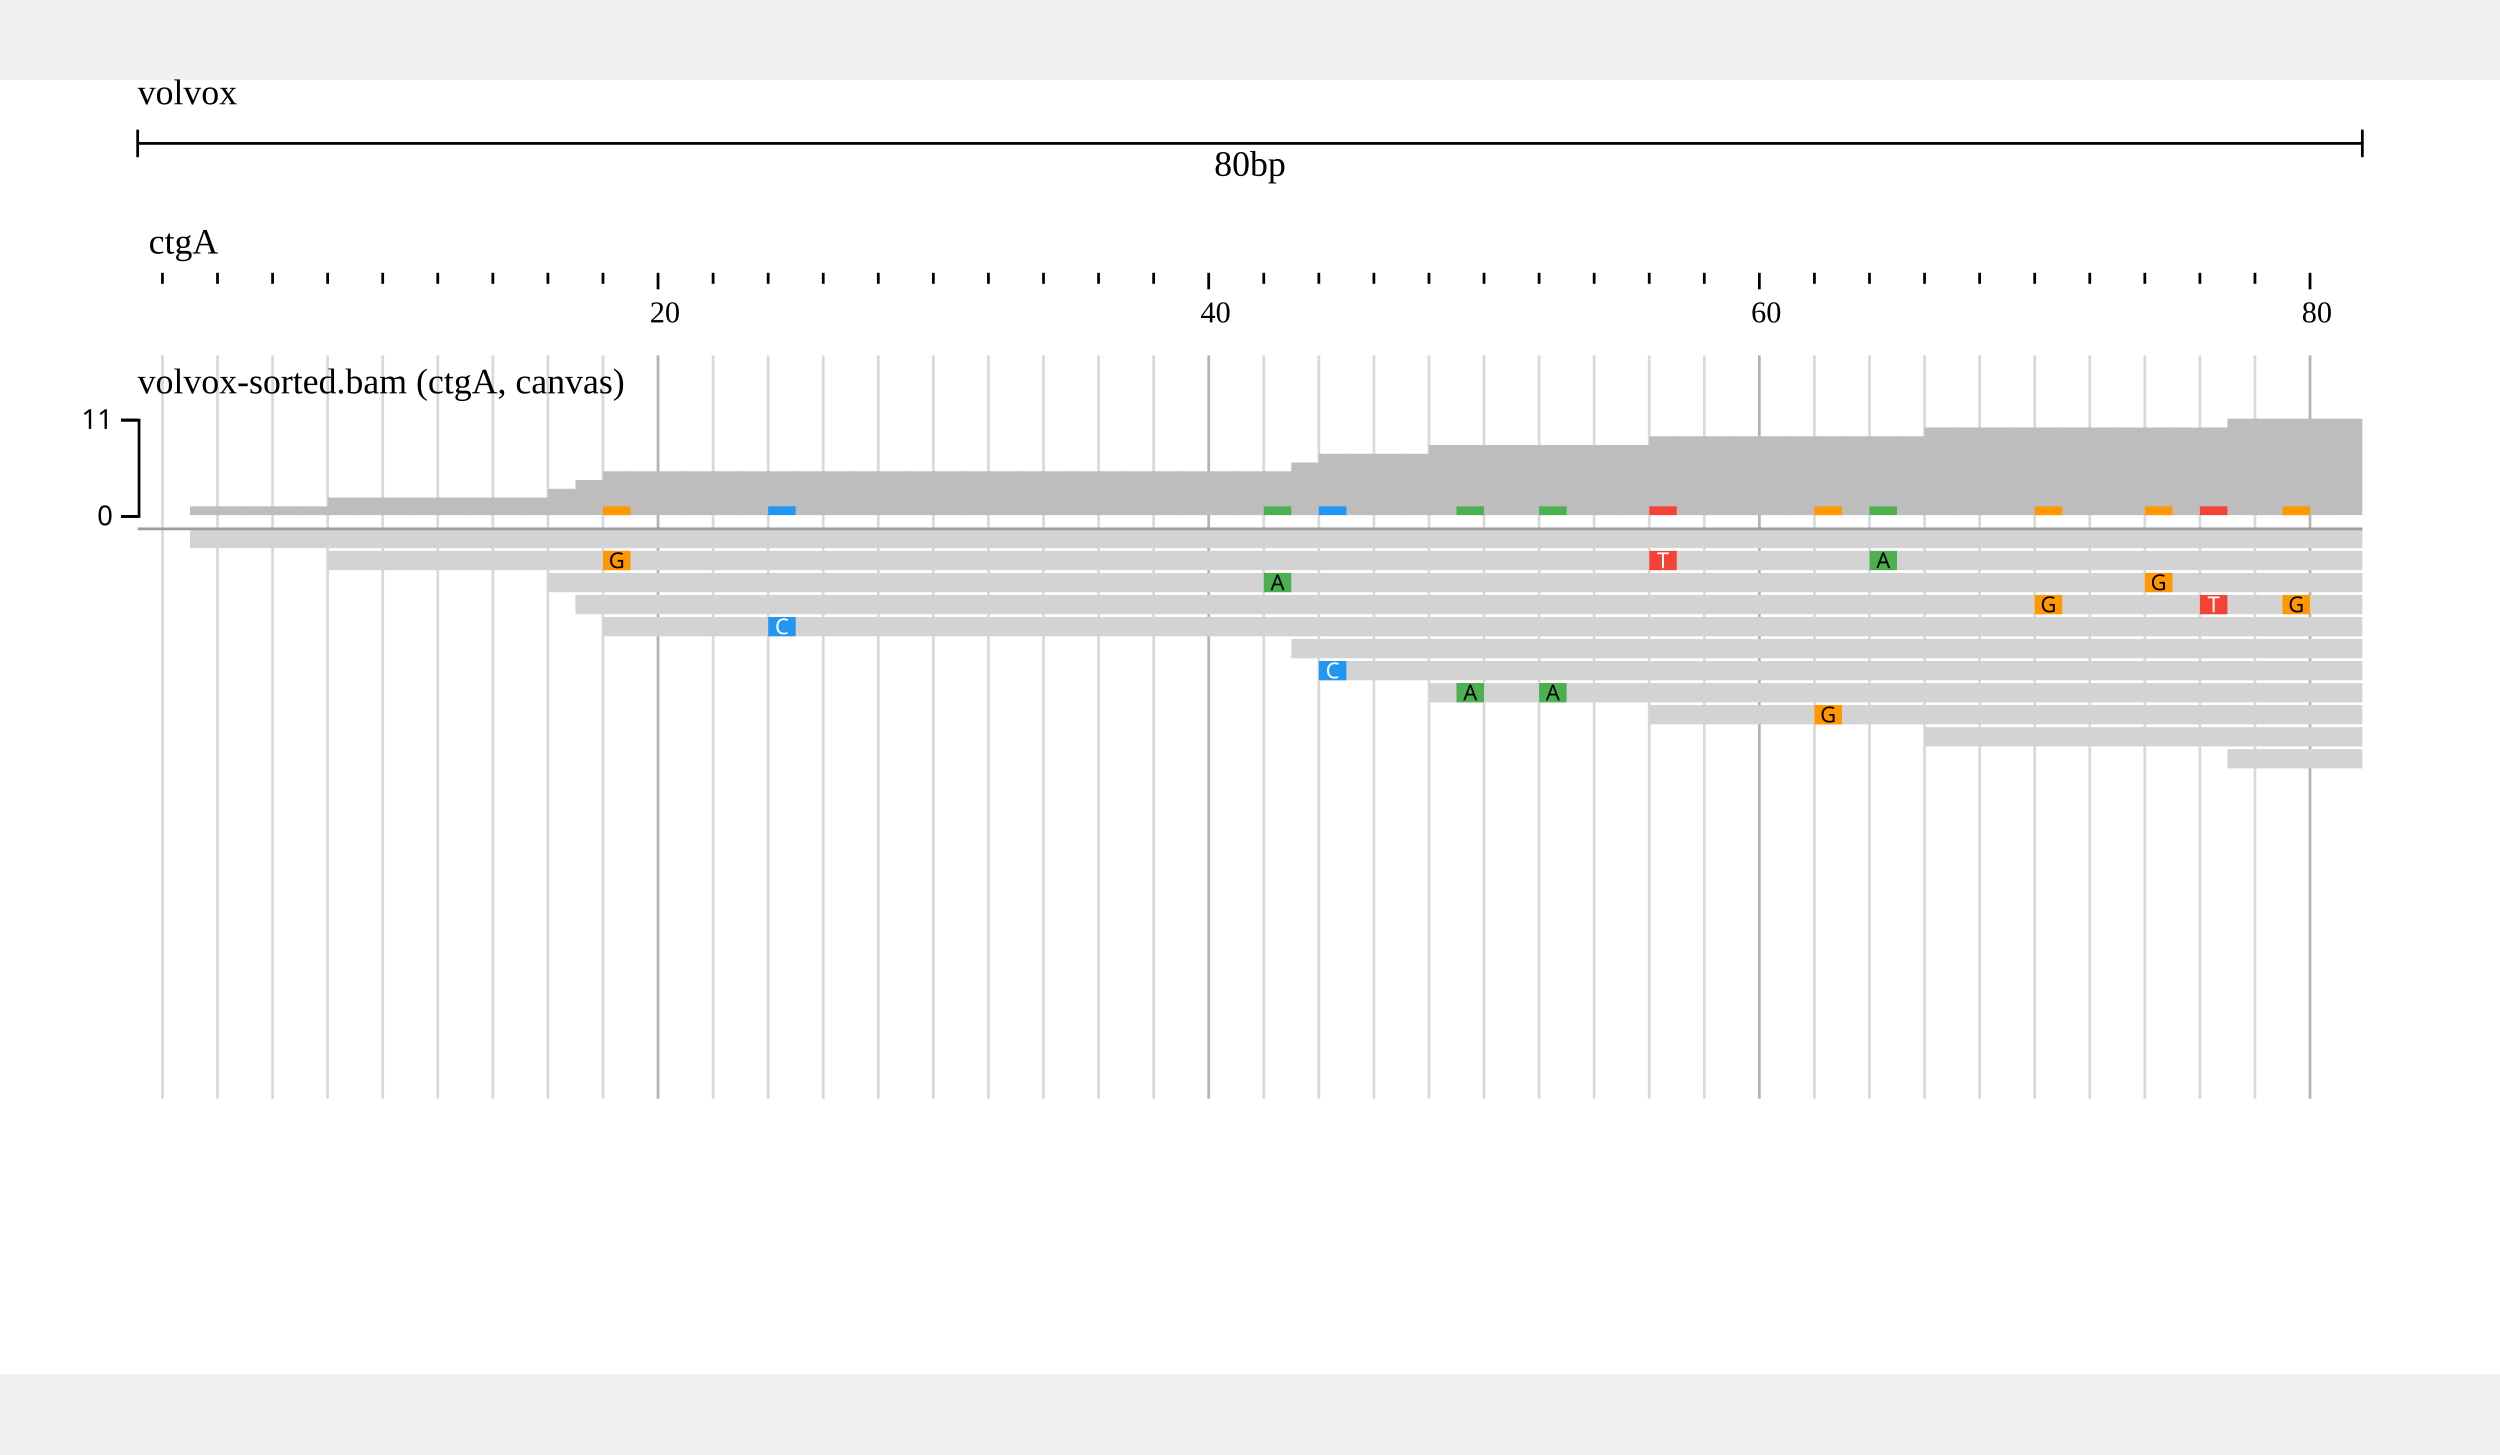
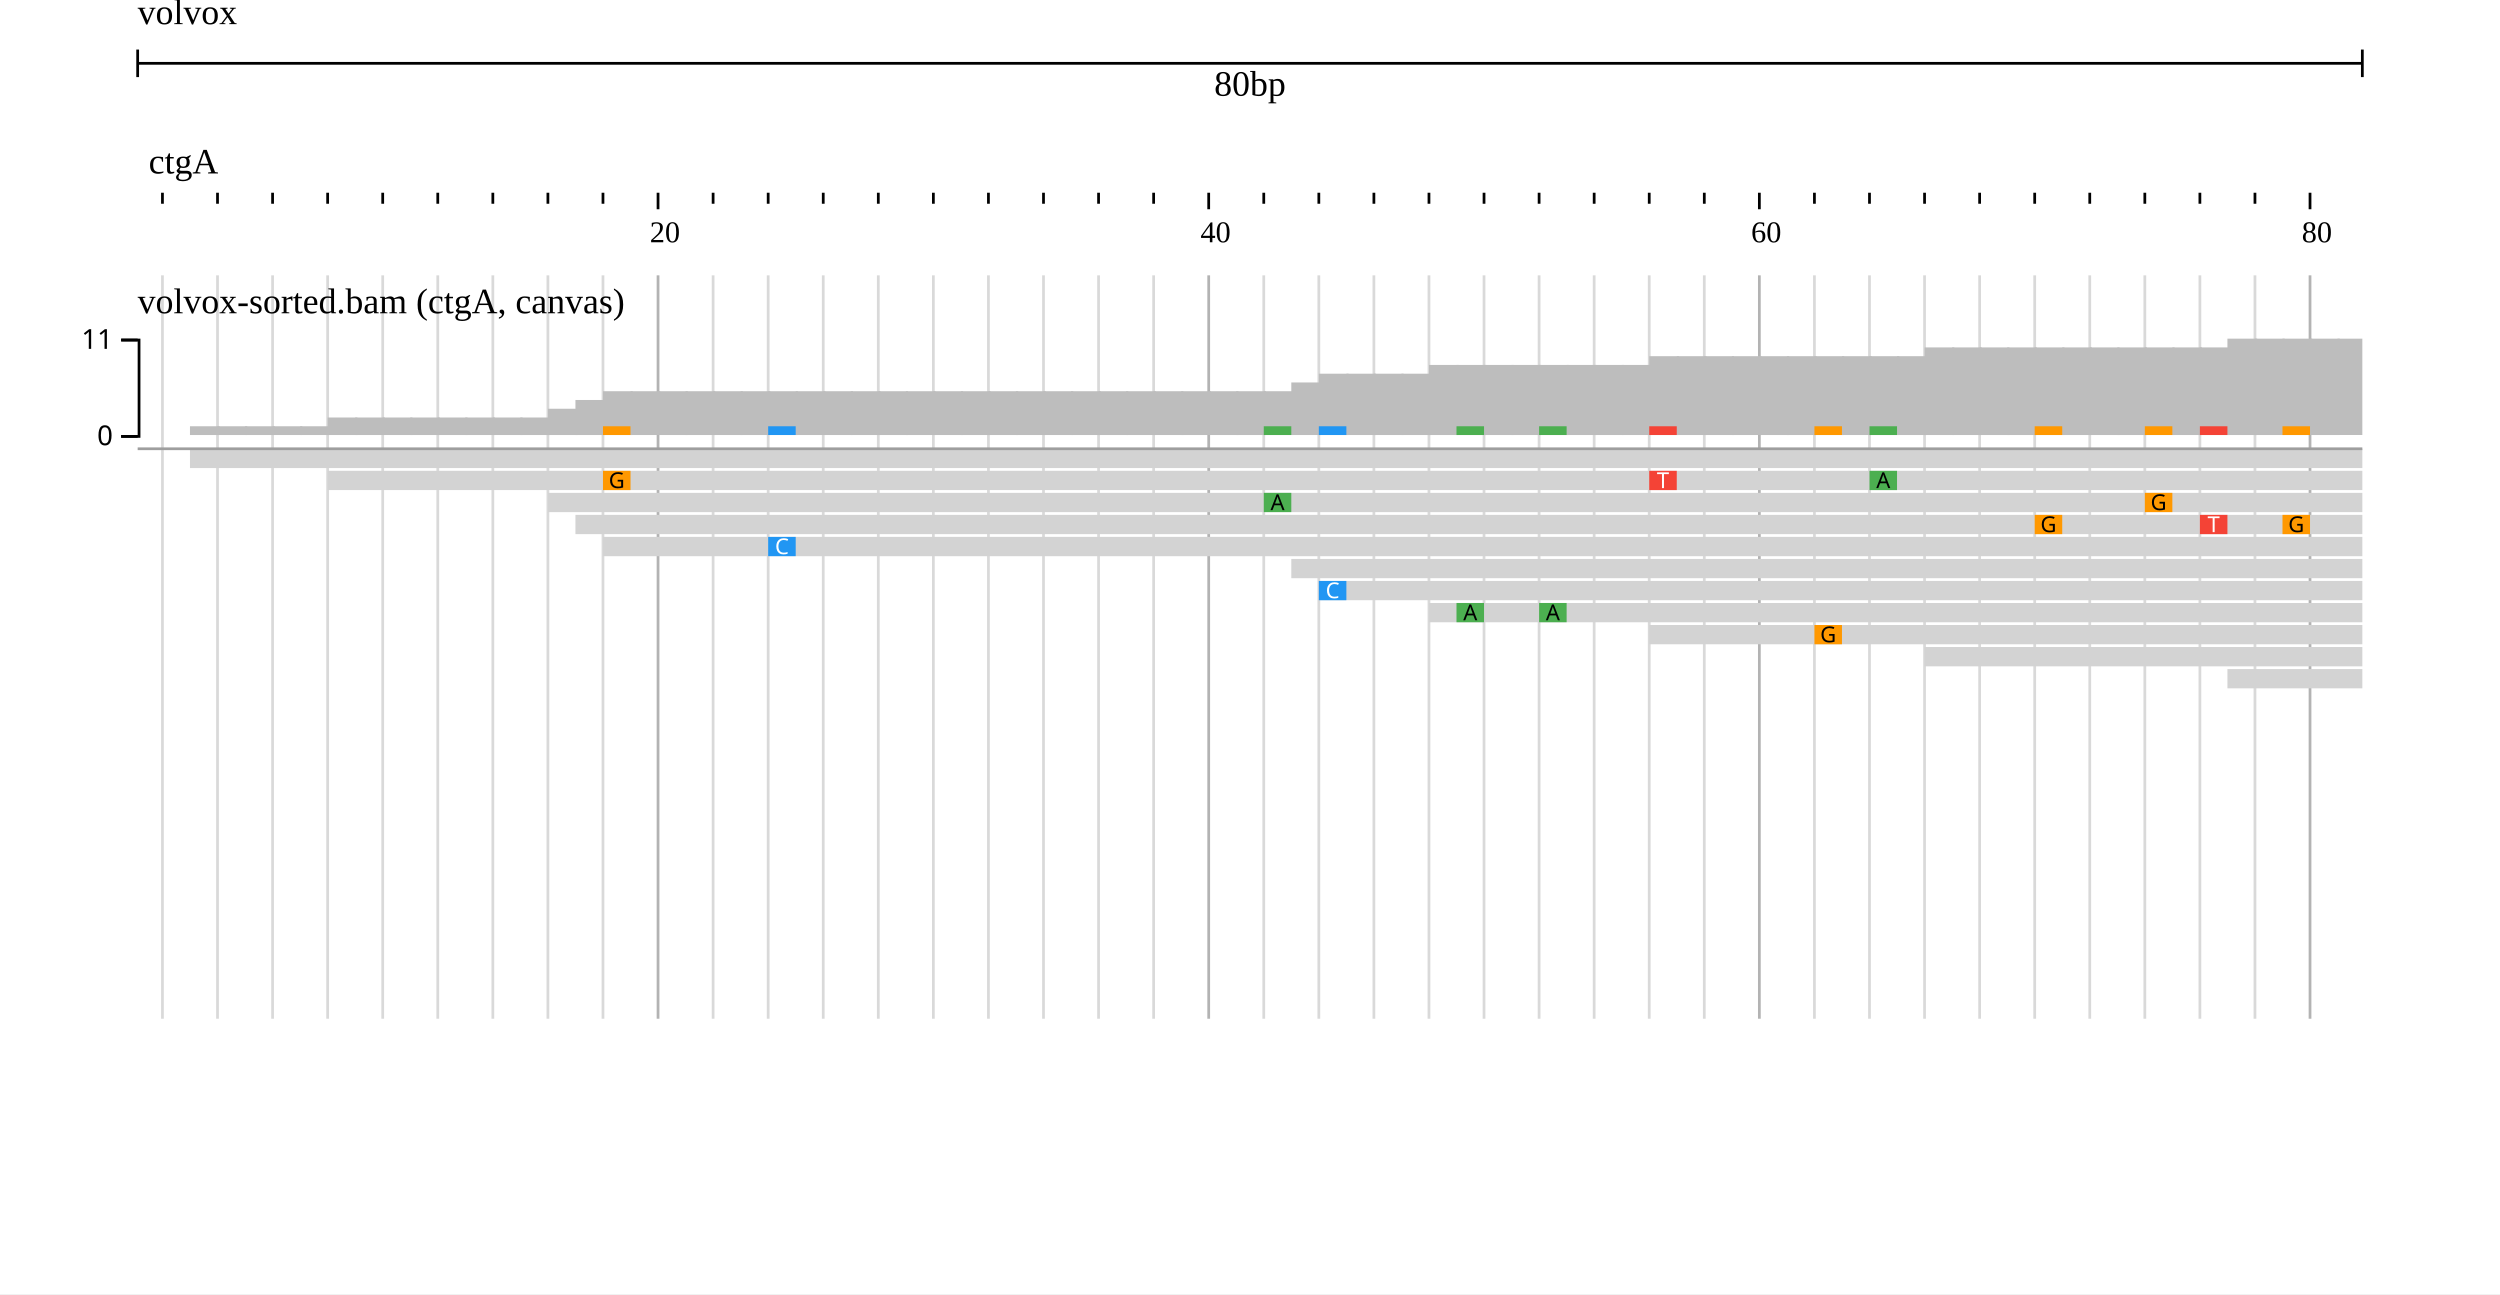
- <svg xmlns="http://www.w3.org/2000/svg" width="808" height="470" viewBox="0,0,908,470">
+ <svg xmlns="http://www.w3.org/2000/svg" width="908" height="470" viewBox="0,0,908,470">
  <rect width="908" height="470" fill="#ffffff" />
  <g transform="translate(50 0)">
    <g transform="translate(0)">
      <g id="header">
        <text x="0" y="0" dominant-baseline="hanging" font-size="13" fill="#000000">volvox</text>
        <g transform="translate(0 13)">
          <line x1="0" x2="808" y1="10" y2="10" stroke="#000000" />
          <line x1="0" x2="0" y1="5" y2="15" stroke="#000000" />
          <line x1="808" x2="808" y1="5" y2="15" stroke="#000000" />
          <text x="404" y="13" text-anchor="middle" dominant-baseline="hanging" font-size="13" fill="#000000">80bp</text>
        </g>
        <g transform="translate(0 50)">
          <g>
            <defs>
              <clipPath id="clip-volvox:ctgA:0.1:80.9:0">
                <rect x="0" y="0" width="808" height="100" />
              </clipPath>
            </defs>
            <g transform="translate(0 0)">
              <g clip-path="url(#clip-volvox:ctgA:0.1:80.9:0)">
                <text x="4" y="13" font-size="13" fill="#000000">ctgA</text>
                <g transform="translate(0 20)">
                  <line x1="-31" x2="-31" y1="0" y2="4" stroke-width="1" stroke="#000000" />
                  <line x1="-11" x2="-11" y1="0" y2="6" stroke-width="1" stroke="#000000" />
                  <line x1="9" x2="9" y1="0" y2="4" stroke-width="1" stroke="#000000" />
                  <line x1="29" x2="29" y1="0" y2="4" stroke-width="1" stroke="#000000" />
                  <line x1="49" x2="49" y1="0" y2="4" stroke-width="1" stroke="#000000" />
                  <line x1="69" x2="69" y1="0" y2="4" stroke-width="1" stroke="#000000" />
                  <line x1="89" x2="89" y1="0" y2="4" stroke-width="1" stroke="#000000" />
                  <line x1="109" x2="109" y1="0" y2="4" stroke-width="1" stroke="#000000" />
                  <line x1="129" x2="129" y1="0" y2="4" stroke-width="1" stroke="#000000" />
                  <line x1="149" x2="149" y1="0" y2="4" stroke-width="1" stroke="#000000" />
                  <line x1="169" x2="169" y1="0" y2="4" stroke-width="1" stroke="#000000" />
                  <line x1="189" x2="189" y1="0" y2="6" stroke-width="1" stroke="#000000" />
                  <line x1="209" x2="209" y1="0" y2="4" stroke-width="1" stroke="#000000" />
                  <line x1="229" x2="229" y1="0" y2="4" stroke-width="1" stroke="#000000" />
                  <line x1="249" x2="249" y1="0" y2="4" stroke-width="1" stroke="#000000" />
                  <line x1="269" x2="269" y1="0" y2="4" stroke-width="1" stroke="#000000" />
                  <line x1="289" x2="289" y1="0" y2="4" stroke-width="1" stroke="#000000" />
                  <line x1="309" x2="309" y1="0" y2="4" stroke-width="1" stroke="#000000" />
                  <line x1="329" x2="329" y1="0" y2="4" stroke-width="1" stroke="#000000" />
                  <line x1="349" x2="349" y1="0" y2="4" stroke-width="1" stroke="#000000" />
                  <line x1="369" x2="369" y1="0" y2="4" stroke-width="1" stroke="#000000" />
                  <line x1="389" x2="389" y1="0" y2="6" stroke-width="1" stroke="#000000" />
                  <line x1="409" x2="409" y1="0" y2="4" stroke-width="1" stroke="#000000" />
                  <line x1="429" x2="429" y1="0" y2="4" stroke-width="1" stroke="#000000" />
                  <line x1="449" x2="449" y1="0" y2="4" stroke-width="1" stroke="#000000" />
                  <line x1="469" x2="469" y1="0" y2="4" stroke-width="1" stroke="#000000" />
                  <line x1="489" x2="489" y1="0" y2="4" stroke-width="1" stroke="#000000" />
                  <line x1="509" x2="509" y1="0" y2="4" stroke-width="1" stroke="#000000" />
                  <line x1="529" x2="529" y1="0" y2="4" stroke-width="1" stroke="#000000" />
                  <line x1="549" x2="549" y1="0" y2="4" stroke-width="1" stroke="#000000" />
                  <line x1="569" x2="569" y1="0" y2="4" stroke-width="1" stroke="#000000" />
                  <line x1="589" x2="589" y1="0" y2="6" stroke-width="1" stroke="#000000" />
                  <line x1="609" x2="609" y1="0" y2="4" stroke-width="1" stroke="#000000" />
                  <line x1="629" x2="629" y1="0" y2="4" stroke-width="1" stroke="#000000" />
                  <line x1="649" x2="649" y1="0" y2="4" stroke-width="1" stroke="#000000" />
                  <line x1="669" x2="669" y1="0" y2="4" stroke-width="1" stroke="#000000" />
                  <line x1="689" x2="689" y1="0" y2="4" stroke-width="1" stroke="#000000" />
                  <line x1="709" x2="709" y1="0" y2="4" stroke-width="1" stroke="#000000" />
                  <line x1="729" x2="729" y1="0" y2="4" stroke-width="1" stroke="#000000" />
                  <line x1="749" x2="749" y1="0" y2="4" stroke-width="1" stroke="#000000" />
                  <line x1="769" x2="769" y1="0" y2="4" stroke-width="1" stroke="#000000" />
                  <line x1="789" x2="789" y1="0" y2="6" stroke-width="1" stroke="#000000" />
                  <line x1="809" x2="809" y1="0" y2="4" stroke-width="1" stroke="#000000" />
                  <line x1="829" x2="829" y1="0" y2="4" stroke-width="1" stroke="#000000" />
                  <text x="186" y="18" font-size="11" fill="#000000">20</text>
                  <text x="386" y="18" font-size="11" fill="#000000">40</text>
                  <text x="586" y="18" font-size="11" fill="#000000">60</text>
                  <text x="786" y="18" font-size="11" fill="#000000">80</text>
                </g>
              </g>
            </g>
          </g>
        </g>
      </g>
    </g>
    <g transform="translate(0 100)">
      <g>
        <defs>
          <clipPath id="gridline-clip-volvox:ctgA:0.1:80.9:0">
            <rect x="0" y="0" width="808" height="270" />
          </clipPath>
        </defs>
        <g transform="translate(0 0)" clip-path="url(#gridline-clip-volvox:ctgA:0.1:80.9:0)">
          <line x1="-31" x2="-31" y1="0" y2="270" stroke-width="1" stroke="#000000" stroke-opacity="0.15" />
          <line x1="-11" x2="-11" y1="0" y2="270" stroke-width="1" stroke="#000000" stroke-opacity="0.3" />
          <line x1="9" x2="9" y1="0" y2="270" stroke-width="1" stroke="#000000" stroke-opacity="0.15" />
          <line x1="29" x2="29" y1="0" y2="270" stroke-width="1" stroke="#000000" stroke-opacity="0.15" />
          <line x1="49" x2="49" y1="0" y2="270" stroke-width="1" stroke="#000000" stroke-opacity="0.15" />
          <line x1="69" x2="69" y1="0" y2="270" stroke-width="1" stroke="#000000" stroke-opacity="0.15" />
          <line x1="89" x2="89" y1="0" y2="270" stroke-width="1" stroke="#000000" stroke-opacity="0.15" />
          <line x1="109" x2="109" y1="0" y2="270" stroke-width="1" stroke="#000000" stroke-opacity="0.15" />
          <line x1="129" x2="129" y1="0" y2="270" stroke-width="1" stroke="#000000" stroke-opacity="0.15" />
          <line x1="149" x2="149" y1="0" y2="270" stroke-width="1" stroke="#000000" stroke-opacity="0.15" />
          <line x1="169" x2="169" y1="0" y2="270" stroke-width="1" stroke="#000000" stroke-opacity="0.15" />
          <line x1="189" x2="189" y1="0" y2="270" stroke-width="1" stroke="#000000" stroke-opacity="0.3" />
          <line x1="209" x2="209" y1="0" y2="270" stroke-width="1" stroke="#000000" stroke-opacity="0.15" />
          <line x1="229" x2="229" y1="0" y2="270" stroke-width="1" stroke="#000000" stroke-opacity="0.15" />
          <line x1="249" x2="249" y1="0" y2="270" stroke-width="1" stroke="#000000" stroke-opacity="0.15" />
          <line x1="269" x2="269" y1="0" y2="270" stroke-width="1" stroke="#000000" stroke-opacity="0.15" />
          <line x1="289" x2="289" y1="0" y2="270" stroke-width="1" stroke="#000000" stroke-opacity="0.15" />
          <line x1="309" x2="309" y1="0" y2="270" stroke-width="1" stroke="#000000" stroke-opacity="0.15" />
          <line x1="329" x2="329" y1="0" y2="270" stroke-width="1" stroke="#000000" stroke-opacity="0.15" />
          <line x1="349" x2="349" y1="0" y2="270" stroke-width="1" stroke="#000000" stroke-opacity="0.15" />
          <line x1="369" x2="369" y1="0" y2="270" stroke-width="1" stroke="#000000" stroke-opacity="0.15" />
          <line x1="389" x2="389" y1="0" y2="270" stroke-width="1" stroke="#000000" stroke-opacity="0.3" />
          <line x1="409" x2="409" y1="0" y2="270" stroke-width="1" stroke="#000000" stroke-opacity="0.15" />
          <line x1="429" x2="429" y1="0" y2="270" stroke-width="1" stroke="#000000" stroke-opacity="0.15" />
          <line x1="449" x2="449" y1="0" y2="270" stroke-width="1" stroke="#000000" stroke-opacity="0.15" />
          <line x1="469" x2="469" y1="0" y2="270" stroke-width="1" stroke="#000000" stroke-opacity="0.15" />
          <line x1="489" x2="489" y1="0" y2="270" stroke-width="1" stroke="#000000" stroke-opacity="0.15" />
          <line x1="509" x2="509" y1="0" y2="270" stroke-width="1" stroke="#000000" stroke-opacity="0.15" />
          <line x1="529" x2="529" y1="0" y2="270" stroke-width="1" stroke="#000000" stroke-opacity="0.15" />
          <line x1="549" x2="549" y1="0" y2="270" stroke-width="1" stroke="#000000" stroke-opacity="0.15" />
          <line x1="569" x2="569" y1="0" y2="270" stroke-width="1" stroke="#000000" stroke-opacity="0.15" />
          <line x1="589" x2="589" y1="0" y2="270" stroke-width="1" stroke="#000000" stroke-opacity="0.3" />
          <line x1="609" x2="609" y1="0" y2="270" stroke-width="1" stroke="#000000" stroke-opacity="0.15" />
          <line x1="629" x2="629" y1="0" y2="270" stroke-width="1" stroke="#000000" stroke-opacity="0.15" />
          <line x1="649" x2="649" y1="0" y2="270" stroke-width="1" stroke="#000000" stroke-opacity="0.15" />
          <line x1="669" x2="669" y1="0" y2="270" stroke-width="1" stroke="#000000" stroke-opacity="0.15" />
          <line x1="689" x2="689" y1="0" y2="270" stroke-width="1" stroke="#000000" stroke-opacity="0.15" />
          <line x1="709" x2="709" y1="0" y2="270" stroke-width="1" stroke="#000000" stroke-opacity="0.15" />
          <line x1="729" x2="729" y1="0" y2="270" stroke-width="1" stroke="#000000" stroke-opacity="0.15" />
          <line x1="749" x2="749" y1="0" y2="270" stroke-width="1" stroke="#000000" stroke-opacity="0.15" />
          <line x1="769" x2="769" y1="0" y2="270" stroke-width="1" stroke="#000000" stroke-opacity="0.15" />
          <line x1="789" x2="789" y1="0" y2="270" stroke-width="1" stroke="#000000" stroke-opacity="0.3" />
          <line x1="809" x2="809" y1="0" y2="270" stroke-width="1" stroke="#000000" stroke-opacity="0.15" />
          <line x1="829" x2="829" y1="0" y2="270" stroke-width="1" stroke="#000000" stroke-opacity="0.15" />
        </g>
      </g>
    </g>
    <g transform="translate(0 100)">
      <g transform="translate(0 0)">
        <defs>
          <clipPath id="track-clip-volvox_alignments_pileup_coverage">
            <rect x="-50" y="18" width="858" height="250" />
          </clipPath>
        </defs>
        <g clip-path="url(#track-clip-volvox_alignments_pileup_coverage)">
          <g transform="translate(0 18)">
            <defs>
              <clipPath id="alignments-clip-5GfQp_z8Ji">
                <rect x="0" y="0" width="808" height="250" />
              </clipPath>
            </defs>
            <g clip-path="url(#alignments-clip-5GfQp_z8Ji)">
              <g>
                <clipPath id="svgcanvas-clip-0">
                  <path d="M0,0h808v250h-808Z" />
                </clipPath>
                <g clip-path="url(#svgcanvas-clip-0)">
                  <rect x="-1" y="40" width="10.8" height="0" fill="rgb(189,189,189)" />
                  <rect x="9" y="40" width="10.8" height="0" fill="rgb(189,189,189)" />
                  <rect x="19" y="36.818" width="10.8" height="3.182" fill="rgb(189,189,189)" />
                  <rect x="29" y="36.818" width="10.8" height="3.182" fill="rgb(189,189,189)" />
                  <rect x="39" y="36.818" width="10.8" height="3.182" fill="rgb(189,189,189)" />
                  <rect x="49" y="36.818" width="10.8" height="3.182" fill="rgb(189,189,189)" />
                  <rect x="59" y="36.818" width="10.8" height="3.182" fill="rgb(189,189,189)" />
                  <rect x="69" y="33.636" width="10.8" height="6.364" fill="rgb(189,189,189)" />
                  <rect x="79" y="33.636" width="10.8" height="6.364" fill="rgb(189,189,189)" />
                  <rect x="89" y="33.636" width="10.8" height="6.364" fill="rgb(189,189,189)" />
                  <rect x="99" y="33.636" width="10.8" height="6.364" fill="rgb(189,189,189)" />
                  <rect x="109" y="33.636" width="10.8" height="6.364" fill="rgb(189,189,189)" />
                  <rect x="119" y="33.636" width="10.8" height="6.364" fill="rgb(189,189,189)" />
                  <rect x="129" y="33.636" width="10.8" height="6.364" fill="rgb(189,189,189)" />
                  <rect x="139" y="33.636" width="10.8" height="6.364" fill="rgb(189,189,189)" />
                  <rect x="149" y="30.455" width="10.8" height="9.545" fill="rgb(189,189,189)" />
                  <rect x="159" y="27.273" width="10.8" height="12.727" fill="rgb(189,189,189)" />
                  <rect x="169" y="24.091" width="10.8" height="15.909" fill="rgb(189,189,189)" />
                  <rect x="179" y="24.091" width="10.8" height="15.909" fill="rgb(189,189,189)" />
                  <rect x="189" y="24.091" width="10.8" height="15.909" fill="rgb(189,189,189)" />
                  <rect x="199" y="24.091" width="10.8" height="15.909" fill="rgb(189,189,189)" />
                  <rect x="209" y="24.091" width="10.8" height="15.909" fill="rgb(189,189,189)" />
                  <rect x="219" y="24.091" width="10.8" height="15.909" fill="rgb(189,189,189)" />
                  <rect x="229" y="24.091" width="10.8" height="15.909" fill="rgb(189,189,189)" />
                  <rect x="239" y="24.091" width="10.8" height="15.909" fill="rgb(189,189,189)" />
                  <rect x="249" y="24.091" width="10.8" height="15.909" fill="rgb(189,189,189)" />
                  <rect x="259" y="24.091" width="10.8" height="15.909" fill="rgb(189,189,189)" />
                  <rect x="269" y="24.091" width="10.8" height="15.909" fill="rgb(189,189,189)" />
                  <rect x="279" y="24.091" width="10.8" height="15.909" fill="rgb(189,189,189)" />
                  <rect x="289" y="24.091" width="10.8" height="15.909" fill="rgb(189,189,189)" />
                  <rect x="299" y="24.091" width="10.8" height="15.909" fill="rgb(189,189,189)" />
                  <rect x="309" y="24.091" width="10.8" height="15.909" fill="rgb(189,189,189)" />
                  <rect x="319" y="24.091" width="10.8" height="15.909" fill="rgb(189,189,189)" />
                  <rect x="329" y="24.091" width="10.8" height="15.909" fill="rgb(189,189,189)" />
                  <rect x="339" y="24.091" width="10.8" height="15.909" fill="rgb(189,189,189)" />
                  <rect x="349" y="24.091" width="10.8" height="15.909" fill="rgb(189,189,189)" />
                  <rect x="359" y="24.091" width="10.8" height="15.909" fill="rgb(189,189,189)" />
                  <rect x="369" y="24.091" width="10.8" height="15.909" fill="rgb(189,189,189)" />
                  <rect x="379" y="24.091" width="10.8" height="15.909" fill="rgb(189,189,189)" />
                  <rect x="389" y="24.091" width="10.8" height="15.909" fill="rgb(189,189,189)" />
                  <rect x="399" y="24.091" width="10.8" height="15.909" fill="rgb(189,189,189)" />
                  <rect x="409" y="24.091" width="10.8" height="15.909" fill="rgb(189,189,189)" />
                  <rect x="419" y="20.909" width="10.8" height="19.091" fill="rgb(189,189,189)" />
                  <rect x="429" y="17.727" width="10.8" height="22.273" fill="rgb(189,189,189)" />
                  <rect x="439" y="17.727" width="10.8" height="22.273" fill="rgb(189,189,189)" />
                  <rect x="449" y="17.727" width="10.8" height="22.273" fill="rgb(189,189,189)" />
                  <rect x="459" y="17.727" width="10.8" height="22.273" fill="rgb(189,189,189)" />
                  <rect x="469" y="14.545" width="10.8" height="25.455" fill="rgb(189,189,189)" />
                  <rect x="479" y="14.545" width="10.8" height="25.455" fill="rgb(189,189,189)" />
                  <rect x="489" y="14.545" width="10.8" height="25.455" fill="rgb(189,189,189)" />
                  <rect x="499" y="14.545" width="10.8" height="25.455" fill="rgb(189,189,189)" />
                  <rect x="509" y="14.545" width="10.8" height="25.455" fill="rgb(189,189,189)" />
                  <rect x="519" y="14.545" width="10.8" height="25.455" fill="rgb(189,189,189)" />
                  <rect x="529" y="14.545" width="10.8" height="25.455" fill="rgb(189,189,189)" />
                  <rect x="539" y="14.545" width="10.8" height="25.455" fill="rgb(189,189,189)" />
                  <rect x="549" y="11.364" width="10.8" height="28.636" fill="rgb(189,189,189)" />
                  <rect x="559" y="11.364" width="10.8" height="28.636" fill="rgb(189,189,189)" />
                  <rect x="569" y="11.364" width="10.8" height="28.636" fill="rgb(189,189,189)" />
                  <rect x="579" y="11.364" width="10.8" height="28.636" fill="rgb(189,189,189)" />
                  <rect x="589" y="11.364" width="10.8" height="28.636" fill="rgb(189,189,189)" />
                  <rect x="599" y="11.364" width="10.8" height="28.636" fill="rgb(189,189,189)" />
                  <rect x="609" y="11.364" width="10.8" height="28.636" fill="rgb(189,189,189)" />
                  <rect x="619" y="11.364" width="10.8" height="28.636" fill="rgb(189,189,189)" />
                  <rect x="629" y="11.364" width="10.8" height="28.636" fill="rgb(189,189,189)" />
                  <rect x="639" y="11.364" width="10.8" height="28.636" fill="rgb(189,189,189)" />
                  <rect x="649" y="8.182" width="10.8" height="31.818" fill="rgb(189,189,189)" />
                  <rect x="659" y="8.182" width="10.8" height="31.818" fill="rgb(189,189,189)" />
                  <rect x="669" y="8.182" width="10.8" height="31.818" fill="rgb(189,189,189)" />
                  <rect x="679" y="8.182" width="10.8" height="31.818" fill="rgb(189,189,189)" />
                  <rect x="689" y="8.182" width="10.8" height="31.818" fill="rgb(189,189,189)" />
                  <rect x="699" y="8.182" width="10.8" height="31.818" fill="rgb(189,189,189)" />
                  <rect x="709" y="8.182" width="10.8" height="31.818" fill="rgb(189,189,189)" />
                  <rect x="719" y="8.182" width="10.8" height="31.818" fill="rgb(189,189,189)" />
                  <rect x="729" y="8.182" width="10.8" height="31.818" fill="rgb(189,189,189)" />
                  <rect x="739" y="8.182" width="10.8" height="31.818" fill="rgb(189,189,189)" />
                  <rect x="749" y="8.182" width="10.8" height="31.818" fill="rgb(189,189,189)" />
                  <rect x="759" y="5" width="10.8" height="35" fill="rgb(189,189,189)" />
                  <rect x="769" y="5" width="10.8" height="35" fill="rgb(189,189,189)" />
                  <rect x="779" y="5" width="10.8" height="35" fill="rgb(189,189,189)" />
                  <rect x="789" y="5" width="10.8" height="35" fill="rgb(189,189,189)" />
                  <rect x="799" y="5" width="10.8" height="35" fill="rgb(189,189,189)" />
                  <rect x="169" y="36.818" width="10" height="3.182" fill="rgb(255,152,0)" />
                  <rect x="549" y="36.818" width="10" height="3.182" fill="rgb(244,67,54)" />
                  <rect x="629" y="36.818" width="10" height="3.182" fill="rgb(76,175,80)" />
                  <rect x="409" y="36.818" width="10" height="3.182" fill="rgb(76,175,80)" />
                  <rect x="729" y="36.818" width="10" height="3.182" fill="rgb(255,152,0)" />
                  <rect x="689" y="36.818" width="10" height="3.182" fill="rgb(255,152,0)" />
                  <rect x="749" y="36.818" width="10" height="3.182" fill="rgb(244,67,54)" />
                  <rect x="779" y="36.818" width="10" height="3.182" fill="rgb(255,152,0)" />
                  <rect x="229" y="36.818" width="10" height="3.182" fill="rgb(33,150,243)" />
                  <rect x="429" y="36.818" width="10" height="3.182" fill="rgb(33,150,243)" />
                  <rect x="479" y="36.818" width="10" height="3.182" fill="rgb(76,175,80)" />
                  <rect x="509" y="36.818" width="10" height="3.182" fill="rgb(76,175,80)" />
                  <rect x="609" y="36.818" width="10" height="3.182" fill="rgb(255,152,0)" />
                  <clipPath id="svgcanvas-clip-1">
                    <path d="M0,45h808v205h-808Z" />
                  </clipPath>
                  <g clip-path="url(#svgcanvas-clip-1)">
                    <rect x="19" y="45" width="1000" height="7" fill="rgb(211,211,211)" />
                    <rect x="69" y="53" width="1000" height="7" fill="rgb(211,211,211)" />
                    <rect x="149" y="61" width="1000" height="7" fill="rgb(211,211,211)" />
                    <rect x="159" y="69" width="1000" height="7" fill="rgb(211,211,211)" />
                    <rect x="169" y="77" width="1000" height="7" fill="rgb(211,211,211)" />
                    <rect x="419" y="85" width="1000" height="7" fill="rgb(211,211,211)" />
                    <rect x="429" y="93" width="1000" height="7" fill="rgb(211,211,211)" />
                    <rect x="469" y="101" width="1000" height="7" fill="rgb(211,211,211)" />
                    <rect x="549" y="109" width="1000" height="7" fill="rgb(211,211,211)" />
                    <rect x="649" y="117" width="1000" height="7" fill="rgb(211,211,211)" />
                    <rect x="759" y="125" width="1000" height="7" fill="rgb(211,211,211)" />
                    <rect x="899" y="133" width="1000" height="7" fill="rgb(211,211,211)" />
                    <rect x="939" y="141" width="1000" height="7" fill="rgb(211,211,211)" />
                    <rect x="1089" y="45" width="1000" height="7" fill="rgb(211,211,211)" />
                    <rect x="169" y="53" width="10" height="7" fill="rgb(255,152,0)" />
                    <rect x="549" y="53" width="10" height="7" fill="rgb(244,67,54)" />
                    <rect x="629" y="53" width="10" height="7" fill="rgb(76,175,80)" />
                    <rect x="829" y="53" width="10" height="7" fill="rgb(33,150,243)" />
                    <rect x="409" y="61" width="10" height="7" fill="rgb(76,175,80)" />
                    <rect x="729" y="61" width="10" height="7" fill="rgb(255,152,0)" />
                    <rect x="1029" y="61" width="10" height="7" fill="rgb(76,175,80)" />
                    <rect x="689" y="69" width="10" height="7" fill="rgb(255,152,0)" />
                    <rect x="749" y="69" width="10" height="7" fill="rgb(244,67,54)" />
                    <rect x="779" y="69" width="10" height="7" fill="rgb(255,152,0)" />
                    <rect x="849" y="69" width="10" height="7" fill="rgb(76,175,80)" />
                    <rect x="229" y="77" width="10" height="7" fill="rgb(33,150,243)" />
                    <rect x="859" y="77" width="10" height="7" fill="rgb(255,152,0)" />
                    <rect x="1109" y="77" width="10" height="7" fill="rgb(33,150,243)" />
                    <rect x="1039" y="85" width="10" height="7" fill="rgb(244,67,54)" />
                    <rect x="429" y="93" width="10" height="7" fill="rgb(33,150,243)" />
                    <rect x="1339" y="93" width="10" height="7" fill="rgb(76,175,80)" />
                    <rect x="479" y="101" width="10" height="7" fill="rgb(76,175,80)" />
                    <rect x="509" y="101" width="10" height="7" fill="rgb(76,175,80)" />
                    <rect x="609" y="109" width="10" height="7" fill="rgb(255,152,0)" />
                    <rect x="1039" y="117" width="10" height="7" fill="rgb(33,150,243)" />
                  </g>
                </g>
                <text x="174" y="56.5" fill="rgb(0, 0, 0)" font-size="8" font-family="sans-serif" text-anchor="middle" dominant-baseline="middle">G</text>
                <text x="554" y="56.5" fill="#fff" font-size="8" font-family="sans-serif" text-anchor="middle" dominant-baseline="middle">T</text>
                <text x="634" y="56.5" fill="rgb(0, 0, 0)" font-size="8" font-family="sans-serif" text-anchor="middle" dominant-baseline="middle">A</text>
                <text x="414" y="64.5" fill="rgb(0, 0, 0)" font-size="8" font-family="sans-serif" text-anchor="middle" dominant-baseline="middle">A</text>
                <text x="734" y="64.5" fill="rgb(0, 0, 0)" font-size="8" font-family="sans-serif" text-anchor="middle" dominant-baseline="middle">G</text>
                <text x="694" y="72.5" fill="rgb(0, 0, 0)" font-size="8" font-family="sans-serif" text-anchor="middle" dominant-baseline="middle">G</text>
                <text x="754" y="72.5" fill="#fff" font-size="8" font-family="sans-serif" text-anchor="middle" dominant-baseline="middle">T</text>
                <text x="784" y="72.5" fill="rgb(0, 0, 0)" font-size="8" font-family="sans-serif" text-anchor="middle" dominant-baseline="middle">G</text>
                <text x="234" y="80.5" fill="#fff" font-size="8" font-family="sans-serif" text-anchor="middle" dominant-baseline="middle">C</text>
                <text x="434" y="96.5" fill="#fff" font-size="8" font-family="sans-serif" text-anchor="middle" dominant-baseline="middle">C</text>
                <text x="484" y="104.5" fill="rgb(0, 0, 0)" font-size="8" font-family="sans-serif" text-anchor="middle" dominant-baseline="middle">A</text>
                <text x="514" y="104.5" fill="rgb(0, 0, 0)" font-size="8" font-family="sans-serif" text-anchor="middle" dominant-baseline="middle">A</text>
                <text x="614" y="112.5" fill="rgb(0, 0, 0)" font-size="8" font-family="sans-serif" text-anchor="middle" dominant-baseline="middle">G</text>
              </g>
              <line x1="0" y1="45" x2="808" y2="45" stroke="#9e9e9e" stroke-width="1" />
              <g transform="translate(0,5)" />
            </g>
            <g transform="translate(0)">
              <g font-size="10" font-family="sans-serif" text-anchor="end" stroke="rgb(0, 0, 0)" stroke-width="1">
                <path fill="none" d="M-6 5.5H0.5V40.5H-6" />
                <g transform="translate(0,40)">
                  <line x2="-6" y1="0.5" y2="0.5" />
                  <text stroke="#fff" stroke-width="2.5" paint-order="stroke" fill="rgb(0, 0, 0)" dy="0.32em" x="-9" y="0.5">0</text>
                </g>
                <g transform="translate(0,5)">
                  <line x2="-6" y1="0.5" y2="0.5" />
                  <text stroke="#fff" stroke-width="2.5" paint-order="stroke" fill="rgb(0, 0, 0)" dy="0.32em" x="-9" y="0.5">11</text>
                </g>
              </g>
            </g>
          </g>
        </g>
        <text x="0" y="5" fill="#000000" font-size="13" dominant-baseline="hanging">volvox-sorted.bam (ctgA, canvas)</text>
      </g>
    </g>
  </g>
</svg>
